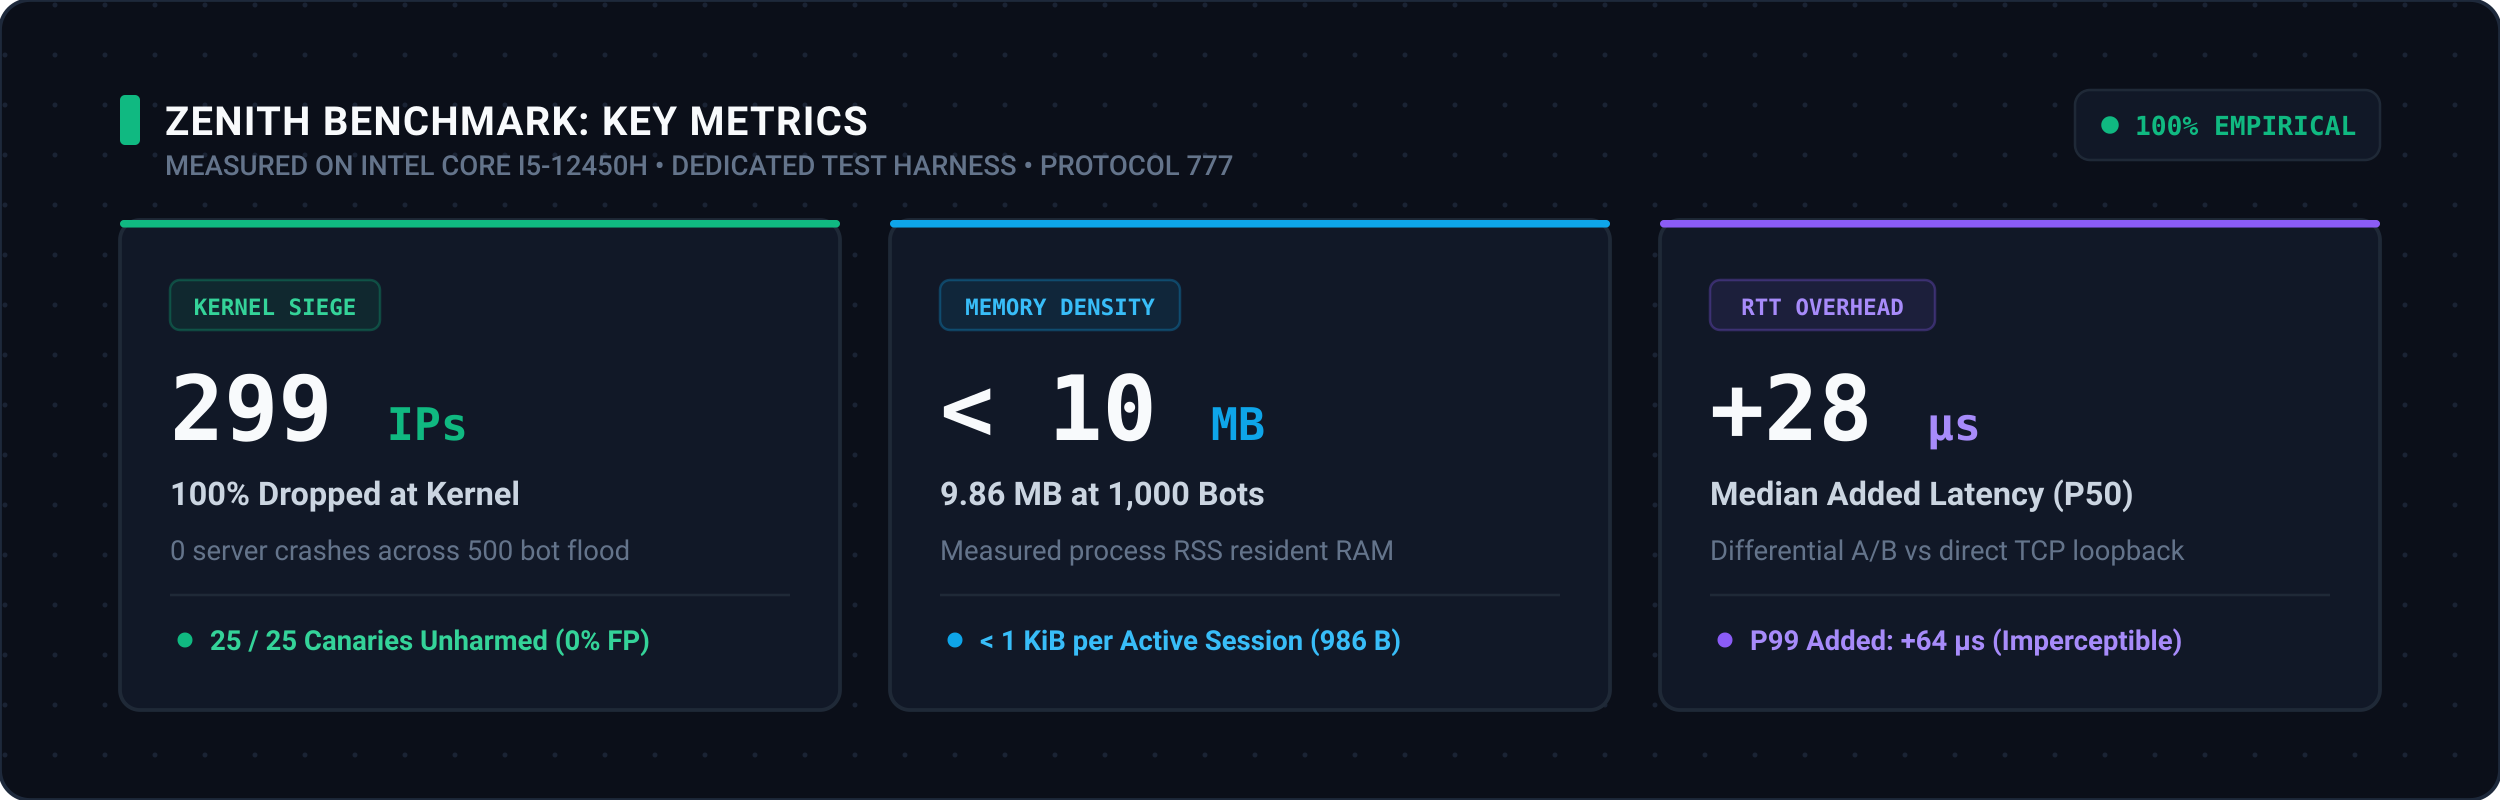
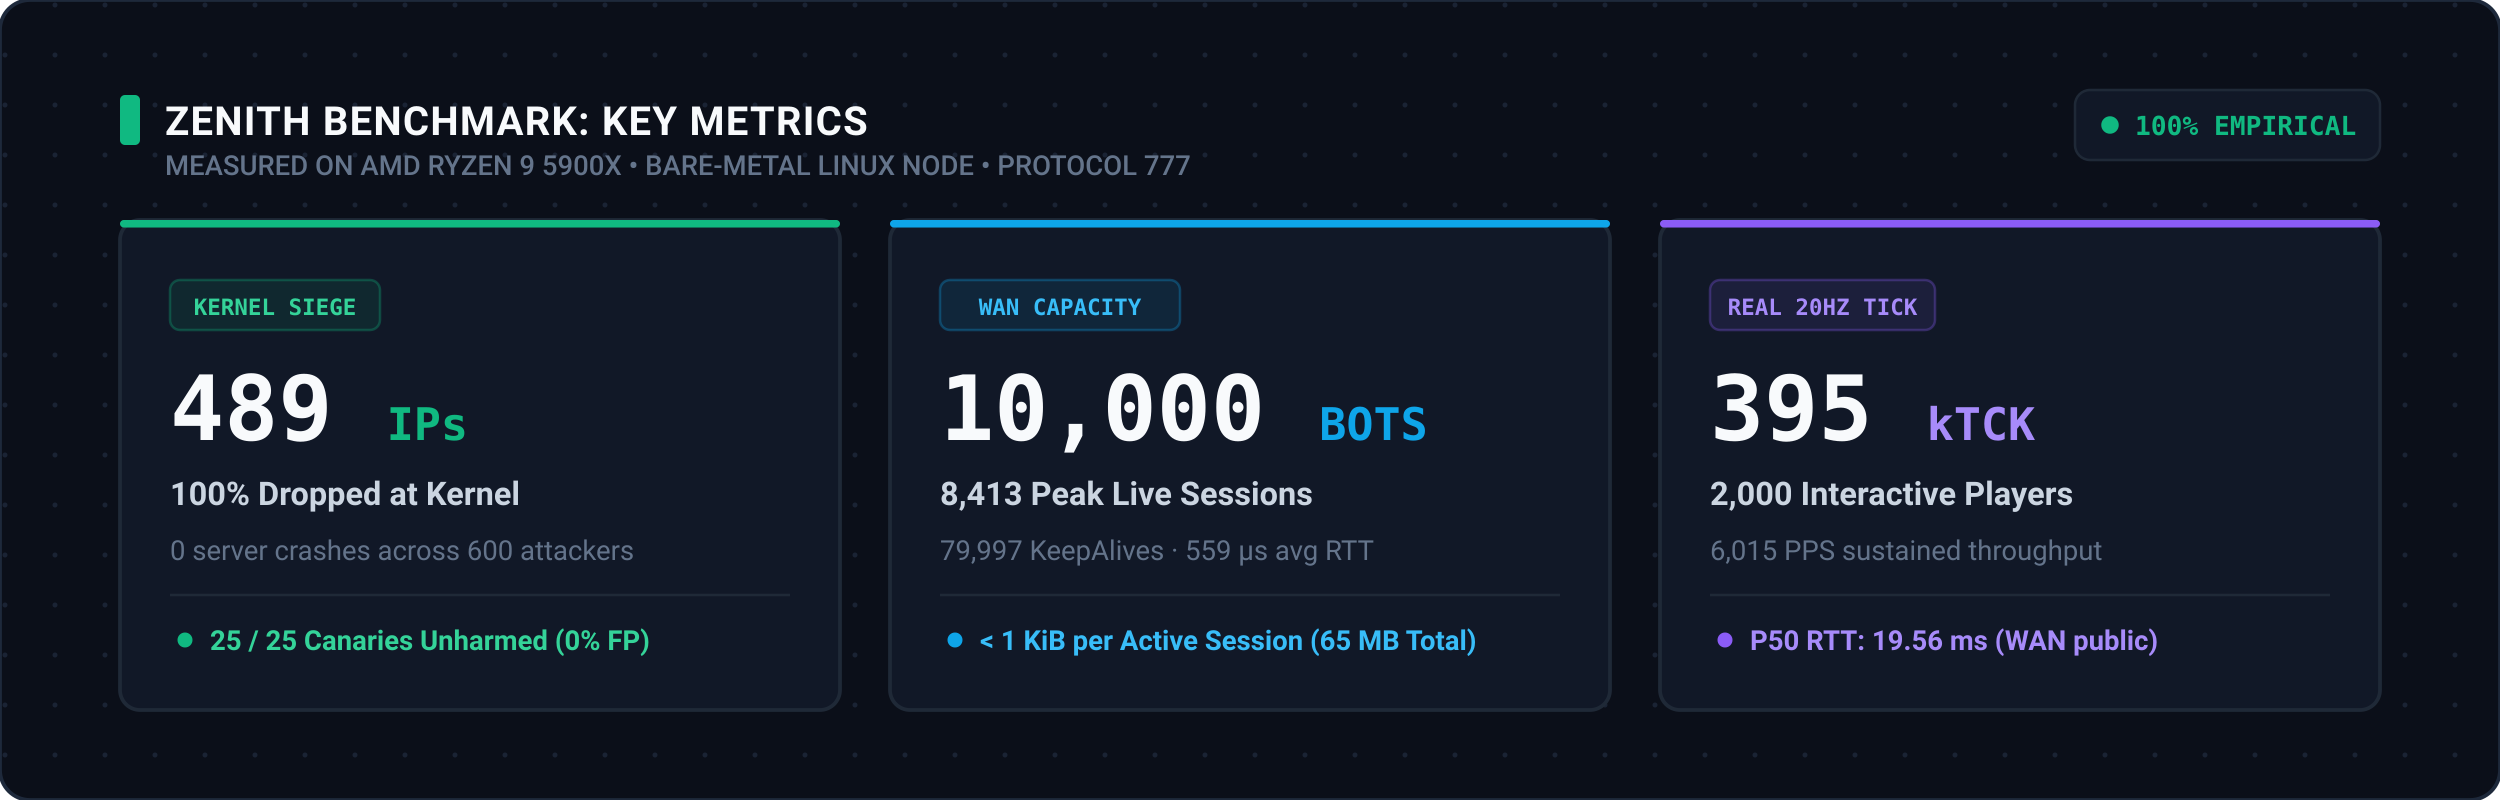
<svg xmlns="http://www.w3.org/2000/svg" viewBox="0 0 1000 320" width="100%" height="100%" role="img" aria-labelledby="kpi-title kpi-desc">
  <defs>
    <style>
      .sans { font-family: system-ui, -apple-system, BlinkMacSystemFont, 'Segoe UI', Roboto, sans-serif; }
      .mono { font-family: 'JetBrains Mono', Consolas, monospace; }
    </style>
    <pattern id="dotGridKpi" width="20" height="20" patternUnits="userSpaceOnUse">
      <circle cx="2" cy="2" r="1" fill="#1e293b" fill-opacity="0.8" />
    </pattern>
    <clipPath id="kpi-bounds-ref">
      <path d="M 1711.457 26.3 C 777.001 0.947 124.50 9.70 10174464.0 0.18 Z" />
    </clipPath>
  </defs>
  <rect width="1000" height="320" rx="12" fill="#0b0f19" />
  <rect width="1000" height="320" rx="12" fill="url(#dotGridKpi)" />
  <rect width="1000" height="320" rx="12" fill="none" stroke="#1e293b" stroke-width="1.5" />
  <g transform="translate(48, 38)">
    <rect width="8" height="20" rx="2" fill="#10b981" />
    <text x="18" y="16" class="sans" font-size="16" font-weight="700" fill="#f8fafc" letter-spacing="0.5">ZENITH BENCHMARK: KEY METRICS</text>
-     <text x="18" y="32" class="sans" font-size="11" font-weight="500" fill="#64748b">MEASURED ON INTEL CORE I5-12450H • DEDICATED TEST HARNESS • PROTOCOL 777</text>
+     <text x="18" y="32" class="sans" font-size="11" font-weight="500" fill="#64748b">MEASURED ON AMD RYZEN 9 5900X • BARE-METAL LINUX NODE • PROTOCOL 777</text>
  </g>
  <g transform="translate(830, 36)">
    <rect width="122" height="28" rx="6" fill="#111827" stroke="#1f2937" stroke-width="1" />
    <circle cx="14" cy="14" r="3.5" fill="#10b981" />
    <text x="24" y="18" class="mono" font-size="10.5" font-weight="600" fill="#10b981">100% EMPIRICAL</text>
  </g>
  <g transform="translate(48, 88)">
    <rect width="288" height="196" rx="8" fill="#111827" stroke="#1f2937" stroke-width="1.5" />
    <rect x="0" y="0" width="288" height="3" rx="1.5" fill="#10b981" />
    <g transform="translate(20, 24)">
      <rect width="84" height="20" rx="4" fill="#10b981" fill-opacity="0.1" stroke="#10b981" stroke-opacity="0.3" />
      <text x="42" y="14" class="mono" font-size="9" font-weight="700" fill="#34d399" text-anchor="middle">KERNEL SIEGE</text>
-       <text x="0" y="64" class="mono" font-size="36" font-weight="800" fill="#f8fafc">299 <tspan font-size="18" font-weight="600" fill="#10b981">IPs</tspan>
+       <text x="0" y="64" class="mono" font-size="36" font-weight="800" fill="#f8fafc">489 <tspan font-size="18" font-weight="600" fill="#10b981">IPs</tspan>
      </text>
      <text x="0" y="90" class="sans" font-size="13" font-weight="600" fill="#cbd5e1">100% Dropped at Kernel</text>
-       <text x="0" y="112" class="sans" font-size="11" fill="#64748b">0 server crashes across 500 bot flood</text>
+       <text x="0" y="112" class="sans" font-size="11" fill="#64748b">0 server crashes across 600 attackers</text>
      <line x1="0" y1="126" x2="248" y2="126" stroke="#1f2937" stroke-width="1" />
      <circle cx="6" cy="144" r="3" fill="#10b981" />
      <text x="16" y="148" class="sans" font-size="11" font-weight="600" fill="#34d399">25 / 25 Canaries Unharmed (0% FP)</text>
    </g>
  </g>
  <g transform="translate(356, 88)">
    <rect width="288" height="196" rx="8" fill="#111827" stroke="#1f2937" stroke-width="1.5" />
    <rect x="0" y="0" width="288" height="3" rx="1.5" fill="#0ea5e9" />
    <g transform="translate(20, 24)">
      <rect width="96" height="20" rx="4" fill="#0ea5e9" fill-opacity="0.1" stroke="#0ea5e9" stroke-opacity="0.3" />
-       <text x="48" y="14" class="mono" font-size="9" font-weight="700" fill="#38bdf8" text-anchor="middle">MEMORY DENSITY</text>
-       <text x="0" y="64" class="mono" font-size="36" font-weight="800" fill="#f8fafc">&lt; 10 <tspan font-size="18" font-weight="600" fill="#0ea5e9">MB</tspan>
+       <text x="48" y="14" class="mono" font-size="9" font-weight="700" fill="#38bdf8" text-anchor="middle">WAN CAPACITY</text>
+       <text x="0" y="64" class="mono" font-size="36" font-weight="800" fill="#f8fafc">10,000 <tspan font-size="18" font-weight="600" fill="#0ea5e9">BOTS</tspan>
      </text>
-       <text x="0" y="90" class="sans" font-size="13" font-weight="600" fill="#cbd5e1">9.86 MB at 1,000 Bots</text>
-       <text x="0" y="112" class="sans" font-size="11" fill="#64748b">Measured process RSS resident RAM</text>
+       <text x="0" y="90" class="sans" font-size="13" font-weight="600" fill="#cbd5e1">8,413 Peak Live Sessions</text>
+       <text x="0" y="112" class="sans" font-size="11" fill="#64748b">79,997 KeepAlives · 559 µs avg RTT</text>
      <line x1="0" y1="126" x2="248" y2="126" stroke="#1f2937" stroke-width="1" />
      <circle cx="6" cy="144" r="3" fill="#0ea5e9" />
-       <text x="16" y="148" class="sans" font-size="11" font-weight="600" fill="#38bdf8">&lt; 1 KiB per Active Session (986 B)</text>
+       <text x="16" y="148" class="sans" font-size="11" font-weight="600" fill="#38bdf8">&lt; 1 KiB per Active Session (65 MB Total)</text>
    </g>
  </g>
  <g transform="translate(664, 88)">
    <rect width="288" height="196" rx="8" fill="#111827" stroke="#1f2937" stroke-width="1.5" />
    <rect x="0" y="0" width="288" height="3" rx="1.5" fill="#8b5cf6" />
    <g transform="translate(20, 24)">
      <rect width="90" height="20" rx="4" fill="#8b5cf6" fill-opacity="0.1" stroke="#8b5cf6" stroke-opacity="0.3" />
-       <text x="45" y="14" class="mono" font-size="9" font-weight="700" fill="#a78bfa" text-anchor="middle">RTT OVERHEAD</text>
-       <text x="0" y="64" class="mono" font-size="36" font-weight="800" fill="#f8fafc">+28 <tspan font-size="18" font-weight="600" fill="#a78bfa">µs</tspan>
+       <text x="45" y="14" class="mono" font-size="9" font-weight="700" fill="#a78bfa" text-anchor="middle">REAL 20HZ TICK</text>
+       <text x="0" y="64" class="mono" font-size="36" font-weight="800" fill="#f8fafc">395 <tspan font-size="18" font-weight="600" fill="#a78bfa">kTCK</tspan>
      </text>
-       <text x="0" y="90" class="sans" font-size="13" font-weight="600" fill="#cbd5e1">Median Added Latency (P50)</text>
-       <text x="0" y="112" class="sans" font-size="11" fill="#64748b">Differential A/B vs direct TCP loopback</text>
+       <text x="0" y="90" class="sans" font-size="13" font-weight="600" fill="#cbd5e1">2,000 Interactive Players</text>
+       <text x="0" y="112" class="sans" font-size="11" fill="#64748b">6,015 PPS sustained throughput</text>
      <line x1="0" y1="126" x2="248" y2="126" stroke="#1f2937" stroke-width="1" />
      <circle cx="6" cy="144" r="3" fill="#8b5cf6" />
-       <text x="16" y="148" class="sans" font-size="11" font-weight="600" fill="#a78bfa">P99 Added: +64 µs (Imperceptible)</text>
+       <text x="16" y="148" class="sans" font-size="11" font-weight="600" fill="#a78bfa">P50 RTT: 19.56 ms (WAN public)</text>
    </g>
  </g>
</svg>
